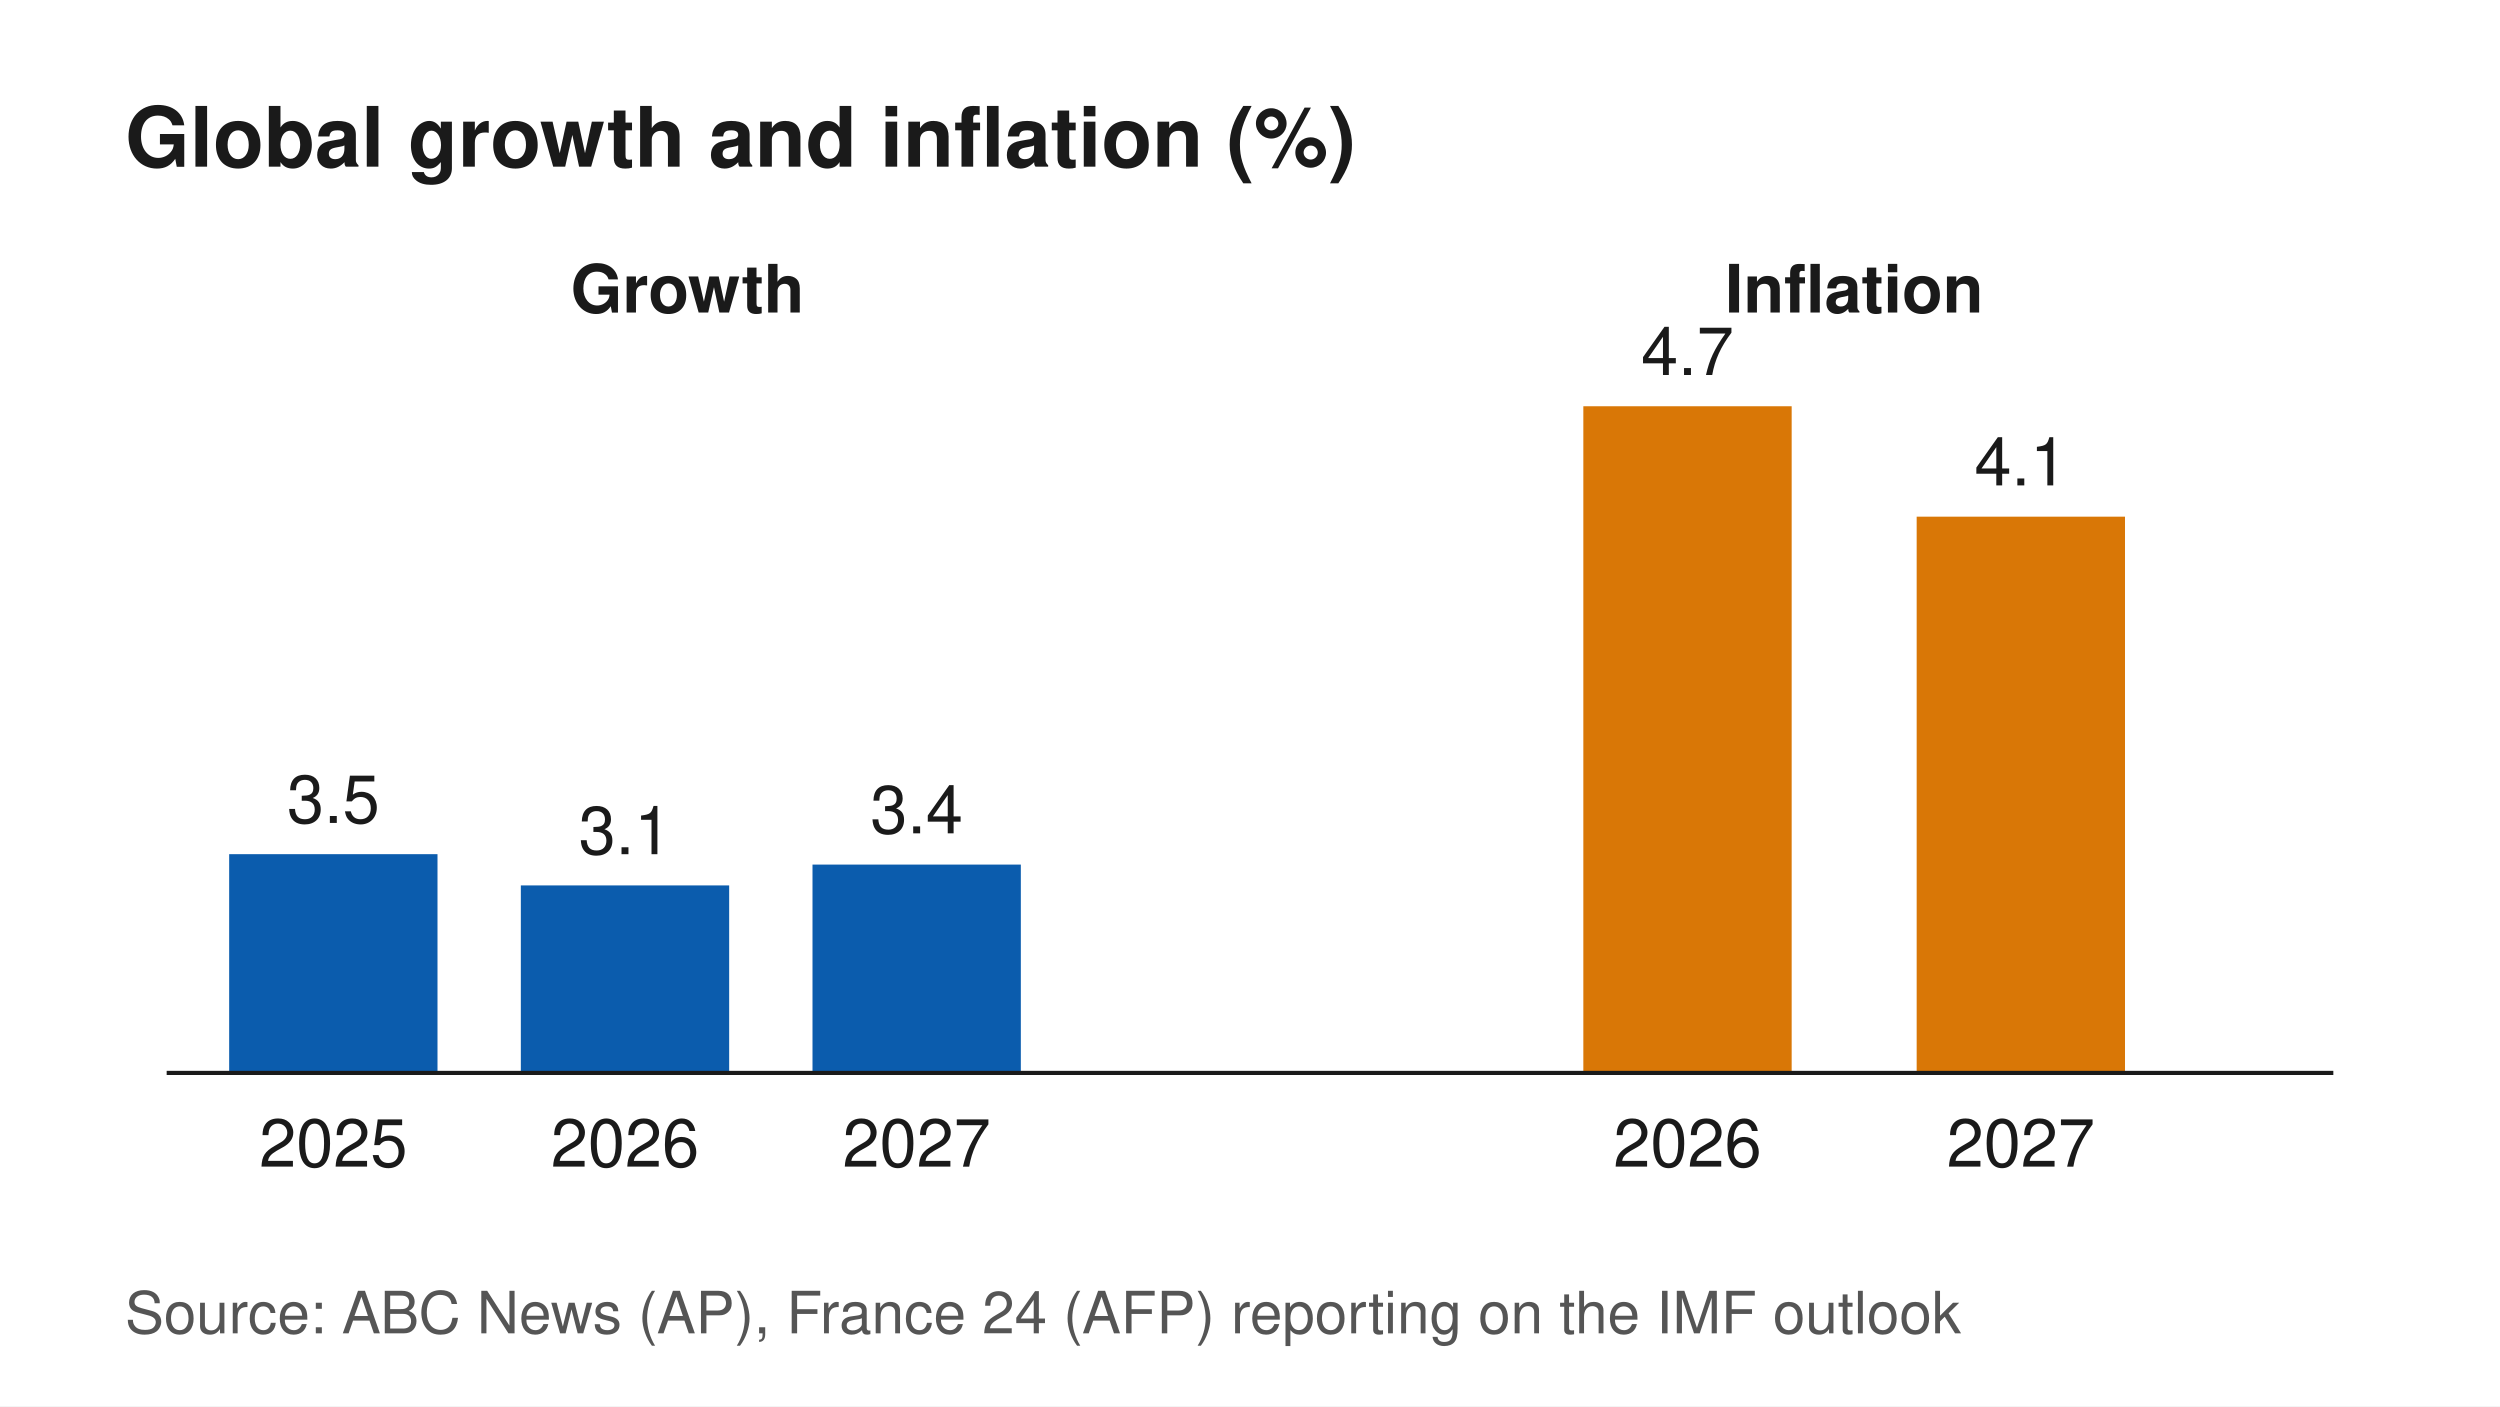
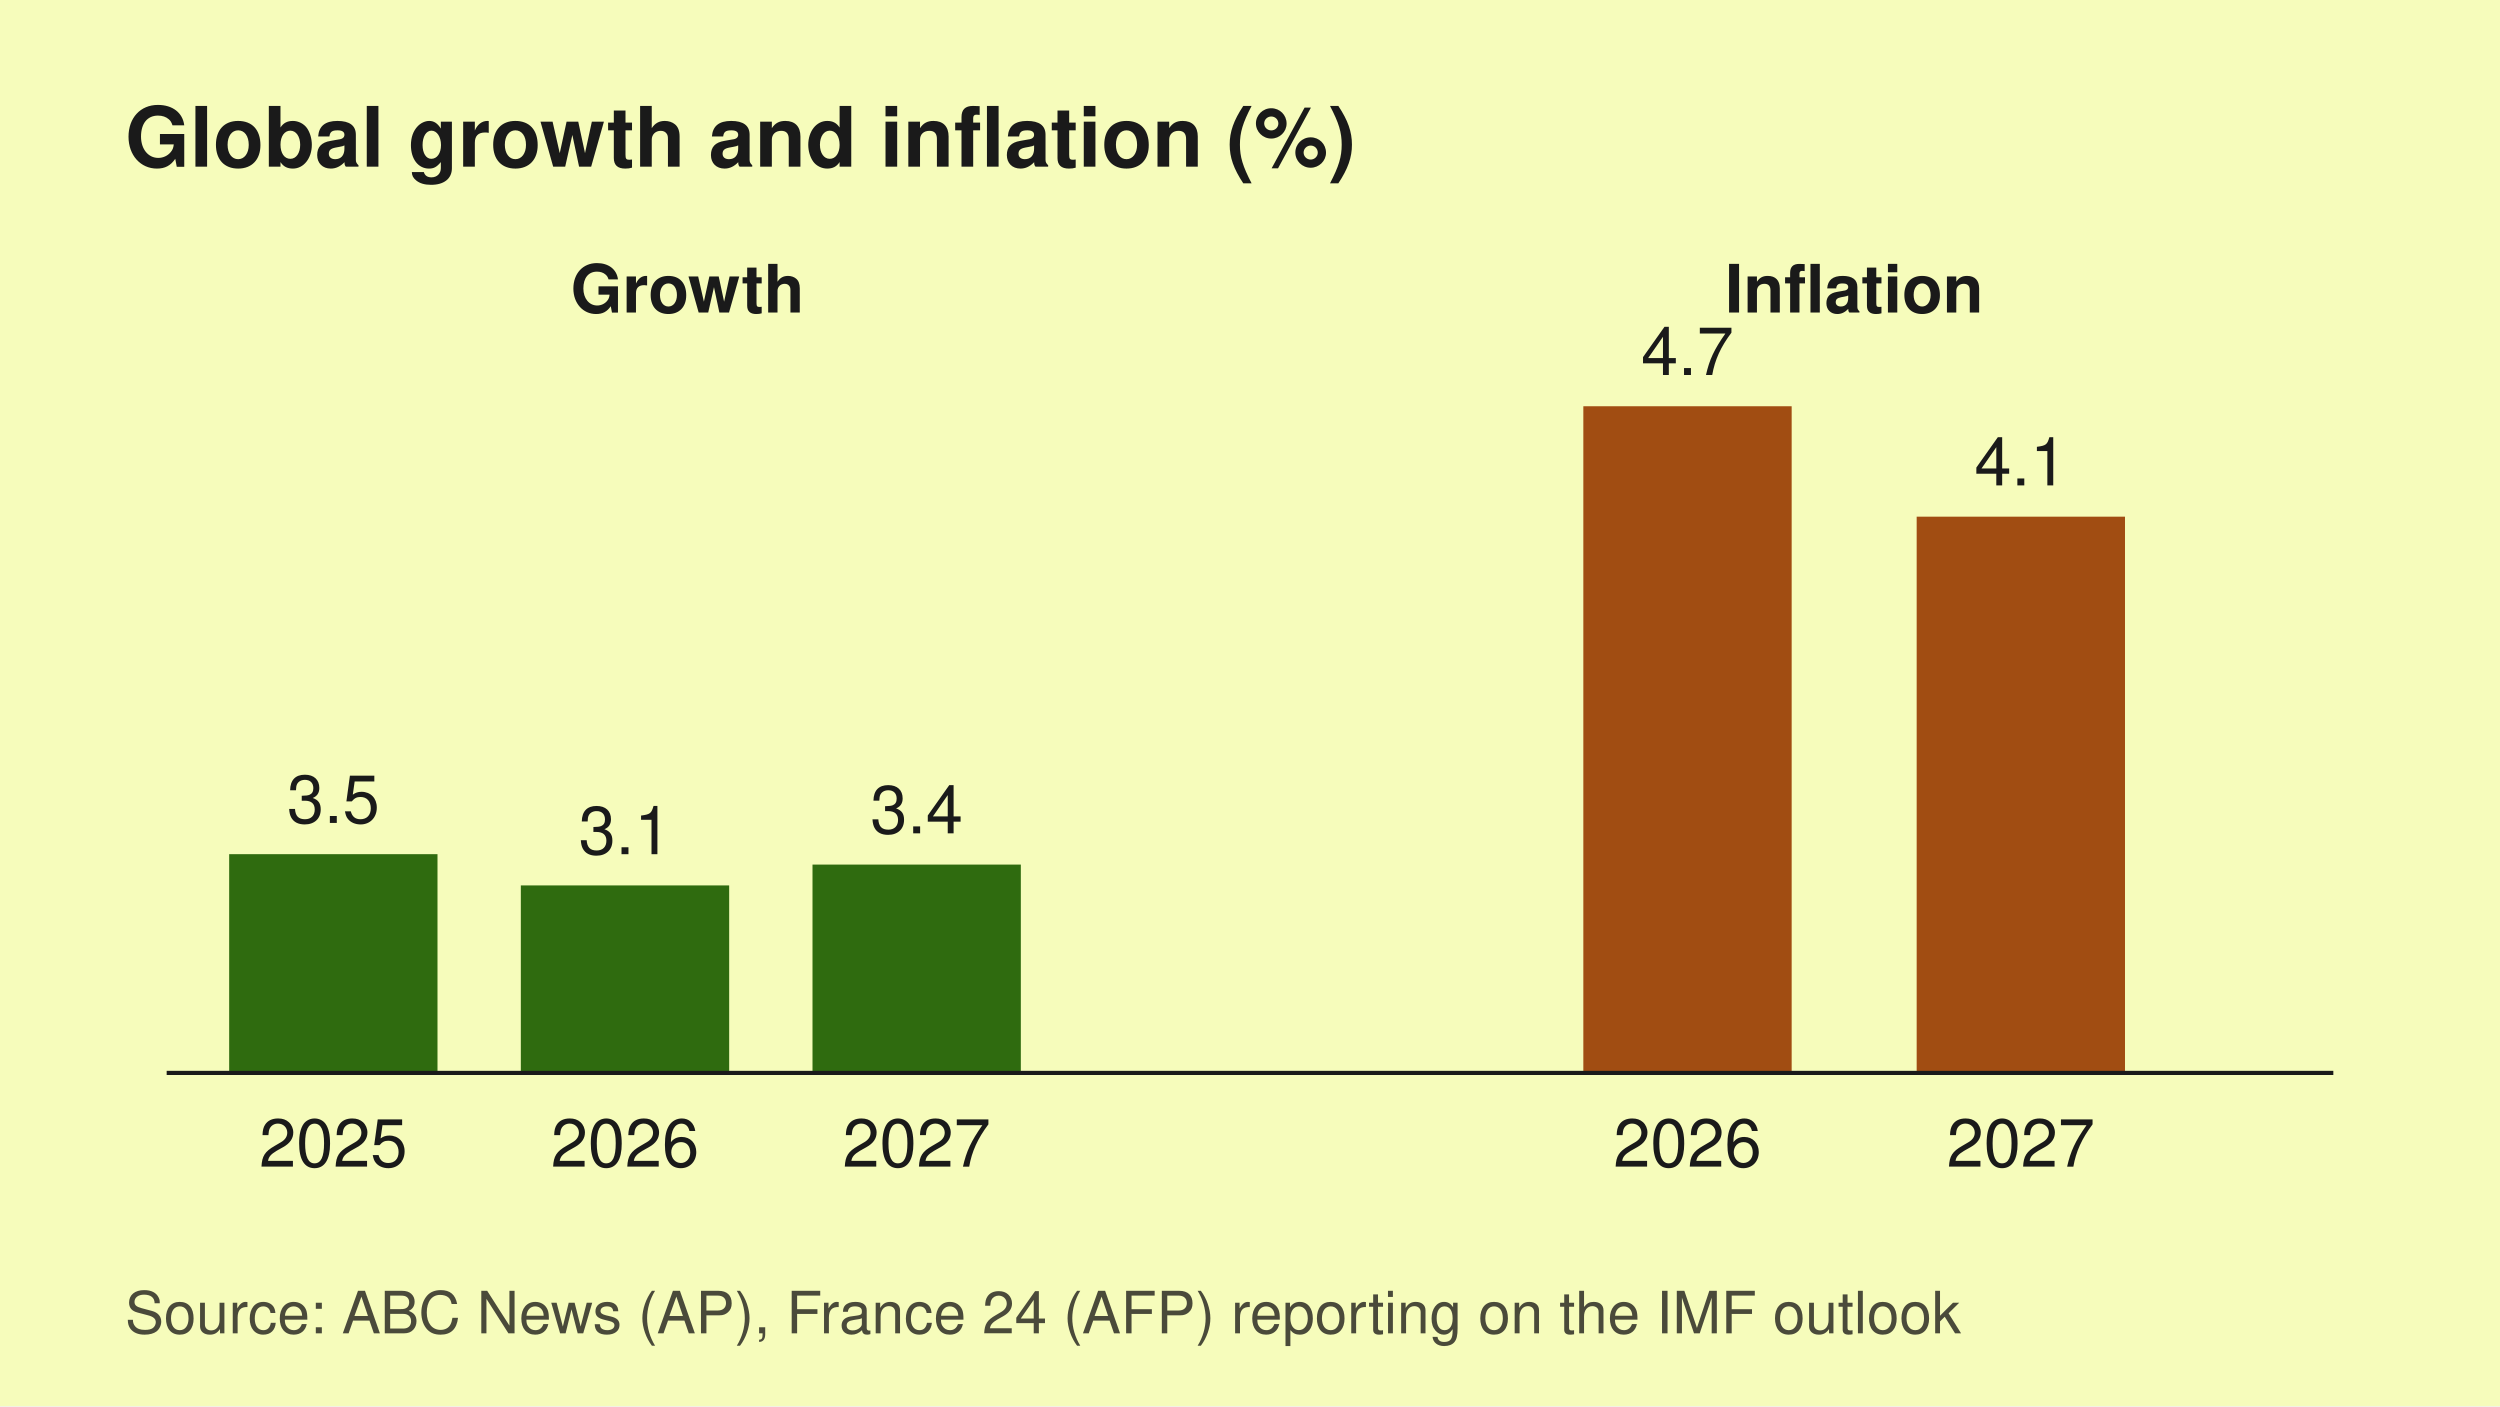
<svg xmlns="http://www.w3.org/2000/svg" viewBox="0 0 1200 675" font-family="Helvetica, Arial, sans-serif">
-   <rect width="100%" height="100%" fill="#ffffff" />
+   <rect width="100%" height="100%" fill="#f6fcbb" />
  <text x="60" y="80" font-size="40" font-weight="bold" fill="#1a1a1a">Global growth and inflation (%)</text>
  <g font-size="32" fill="#1a1a1a" text-anchor="middle">
    <text x="330" y="150" font-weight="bold">Growth</text>
-     <rect x="110" y="410" width="100" height="105" fill="#0b5cad" />
+     <rect x="110" y="410" width="100" height="105" fill="#2f6b0f" />
    <text x="160" y="395">3.5</text>
    <text x="160" y="560">2025</text>
-     <rect x="250" y="425" width="100" height="90" fill="#0b5cad" />
+     <rect x="250" y="425" width="100" height="90" fill="#2f6b0f" />
    <text x="300" y="410">3.1</text>
    <text x="300" y="560">2026</text>
-     <rect x="390" y="415" width="100" height="100" fill="#0b5cad" />
+     <rect x="390" y="415" width="100" height="100" fill="#2f6b0f" />
    <text x="440" y="400">3.4</text>
    <text x="440" y="560">2027</text>
    <text x="890" y="150" font-weight="bold">Inflation</text>
-     <rect x="760" y="195" width="100" height="320" fill="#d97706" />
+     <rect x="760" y="195" width="100" height="320" fill="#a14d12" />
    <text x="810" y="180">4.7</text>
    <text x="810" y="560">2026</text>
-     <rect x="920" y="248" width="100" height="267" fill="#d97706" />
+     <rect x="920" y="248" width="100" height="267" fill="#a14d12" />
    <text x="970" y="233">4.1</text>
    <text x="970" y="560">2027</text>
  </g>
  <line x1="80" y1="515" x2="1120" y2="515" stroke="#1a1a1a" stroke-width="2" />
-   <text x="60" y="640" font-size="28" fill="#555555">Source: ABC News (AP), France 24 (AFP) reporting on the IMF outlook</text>
+   <text x="60" y="640" font-size="28" fill="#4a4a3a">Source: ABC News (AP), France 24 (AFP) reporting on the IMF outlook</text>
</svg>
